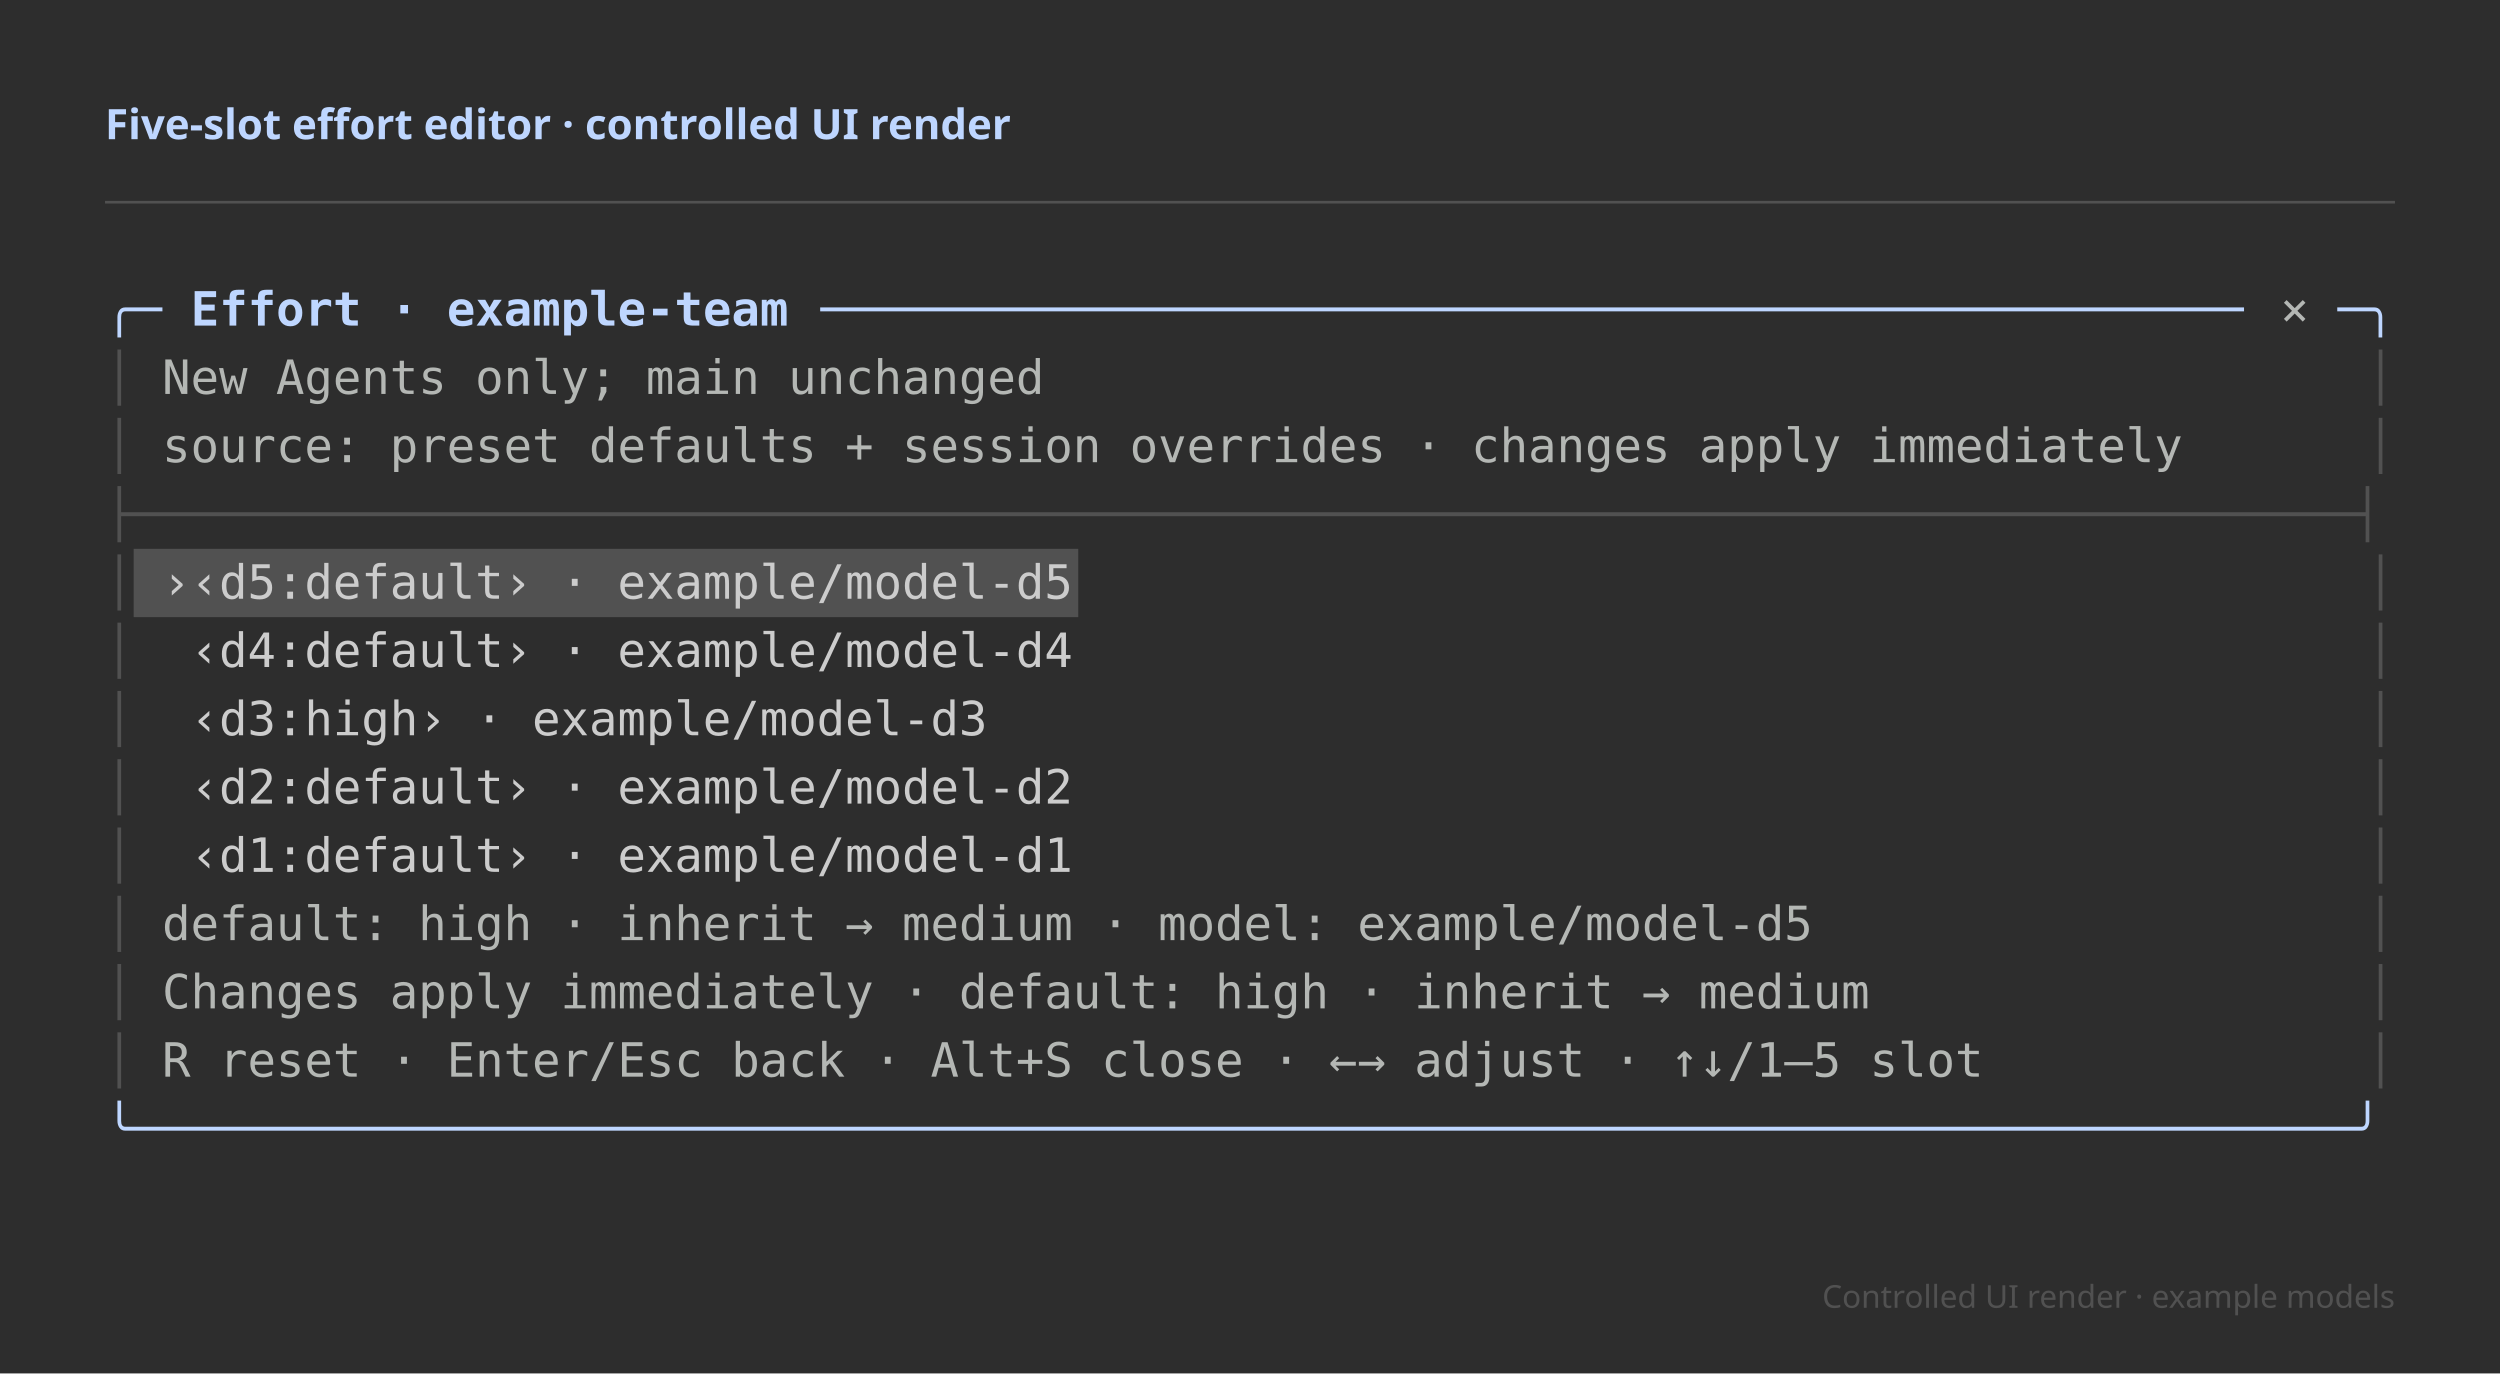
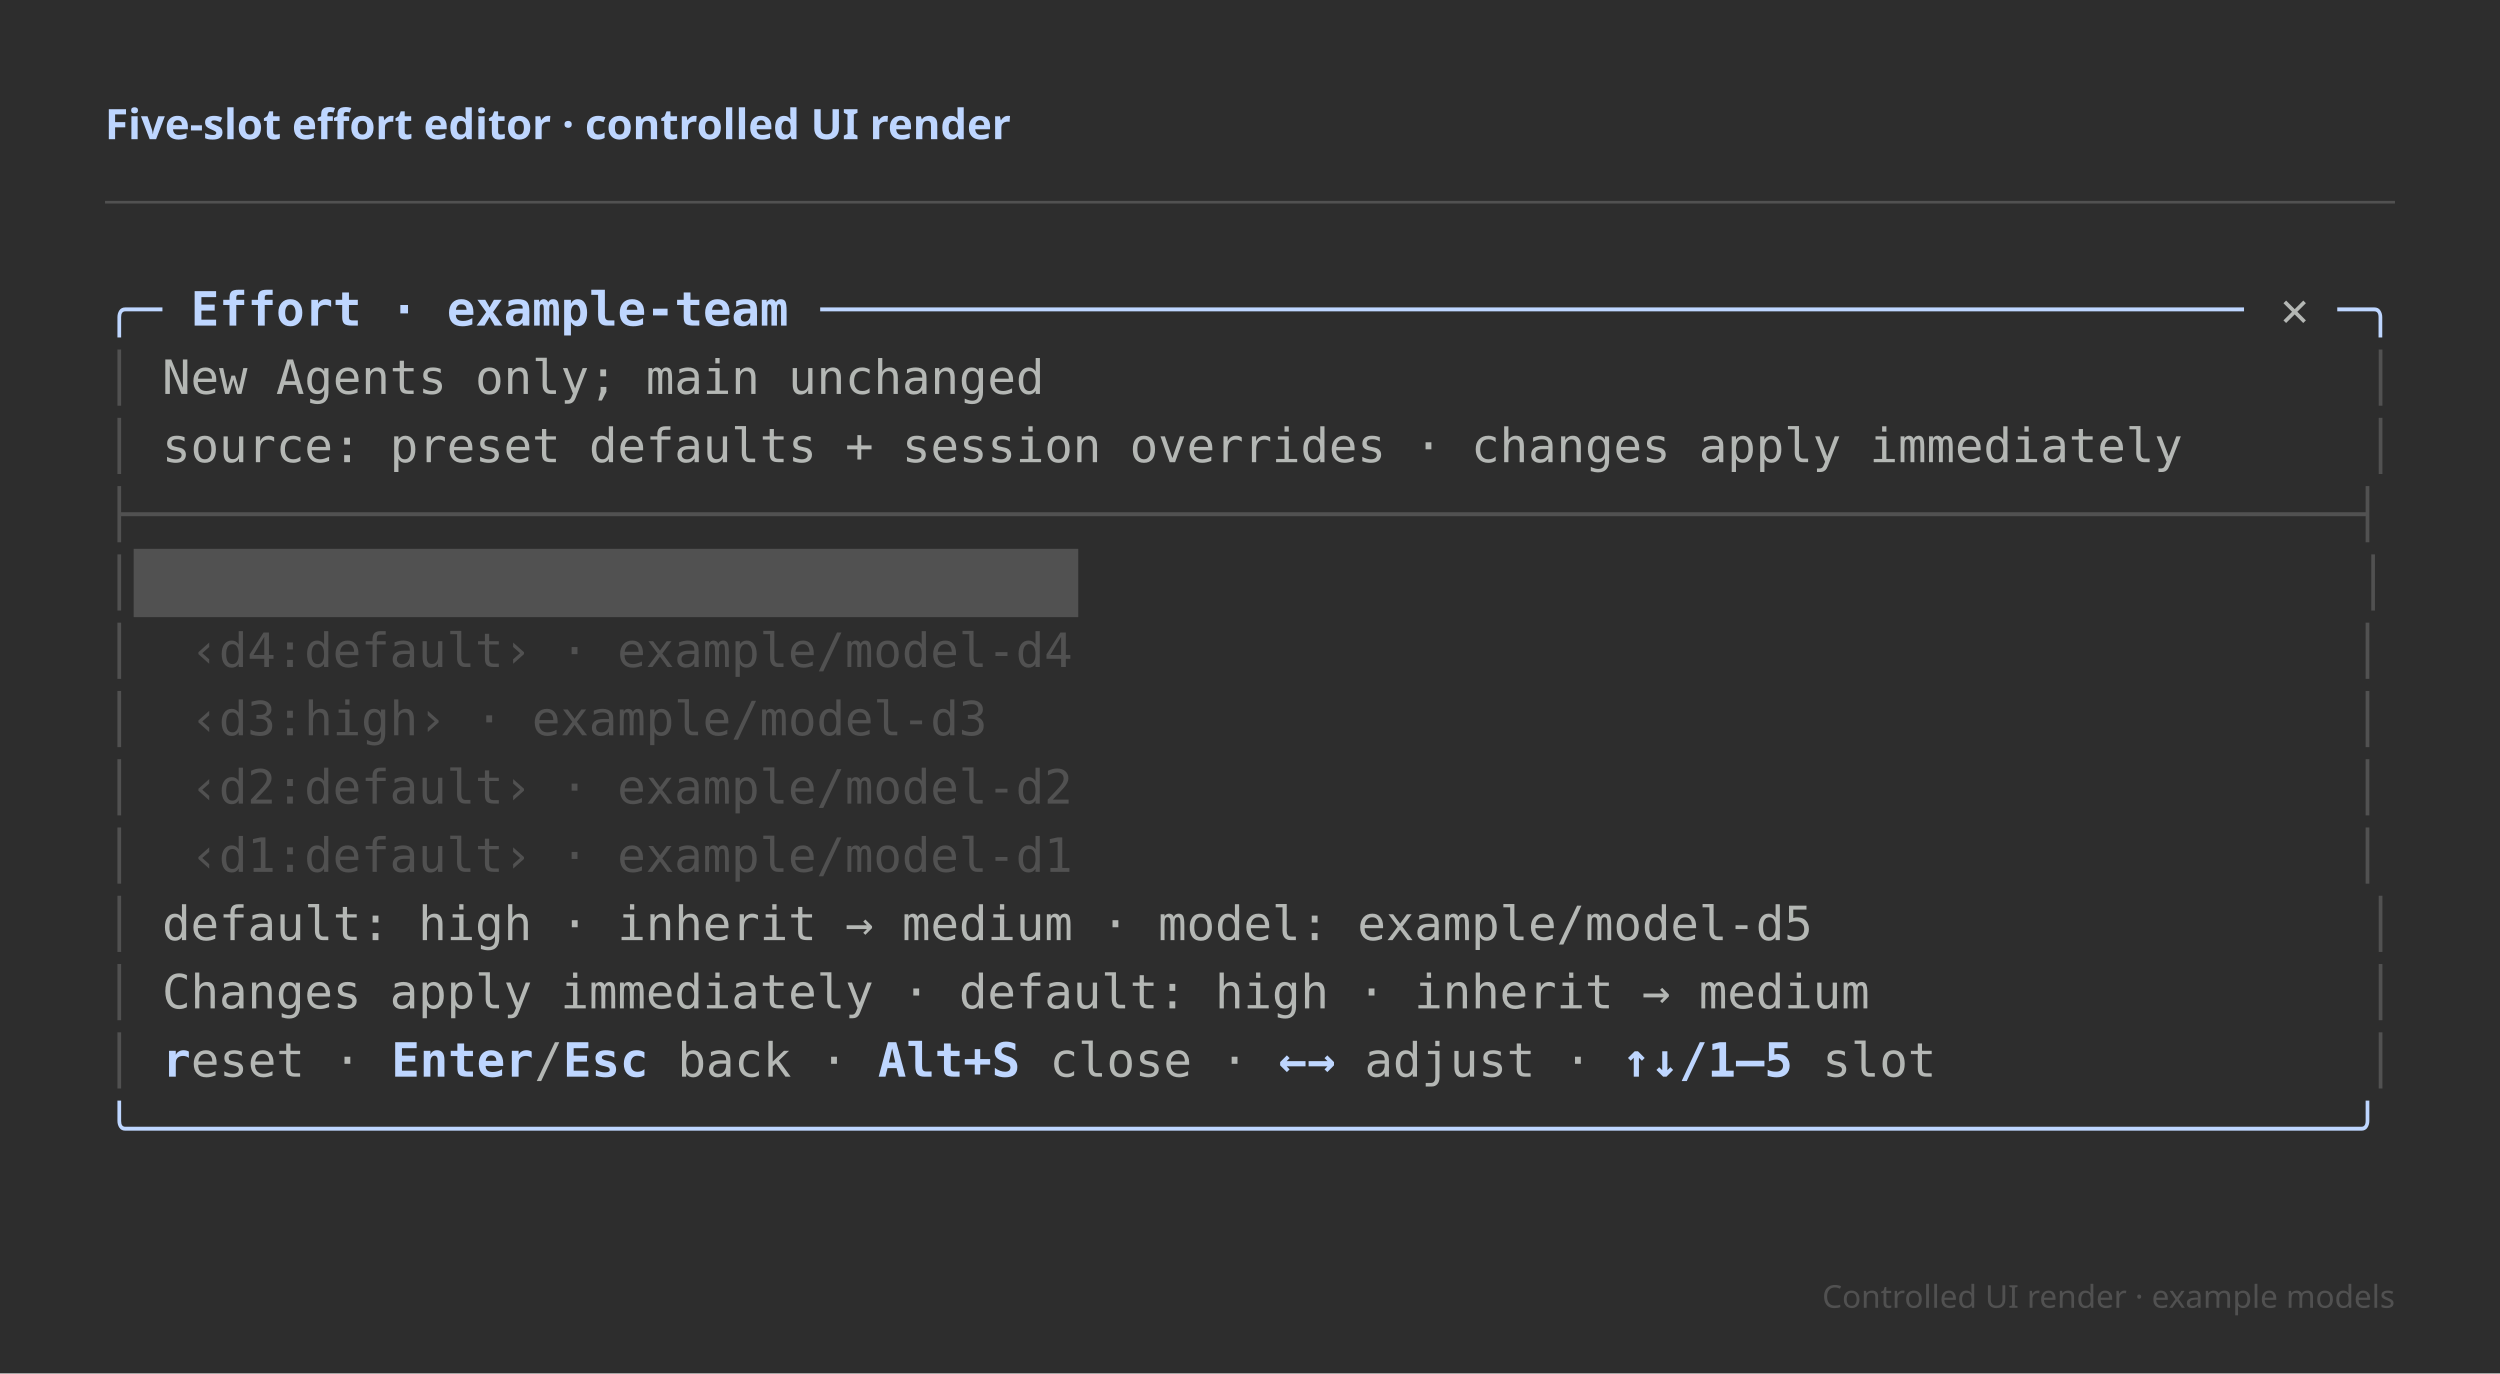
<svg xmlns="http://www.w3.org/2000/svg" width="952" height="523" viewBox="0 0 952 523" role="img" aria-label="Five-slot effort editor · controlled UI render — cropped terminal panel">
  <rect width="952" height="523" fill="#2d2d2d" />
  <text x="40" y="53" fill="#bed6ff" font-family="sans-serif" font-size="16" font-weight="700">Five-slot effort editor · controlled UI render</text>
  <path d="M40 77H912" stroke="#515151" />
  <g font-family="DejaVu Sans Mono, ui-monospace, monospace" font-size="18">
    <text x="40.0" y="124" xml:space="preserve" fill="#bed6ff">╭─</text>
    <text x="61.8" y="124" xml:space="preserve" fill="#bed6ff" font-weight="700"> Effort · example-team </text>
-     <text x="312.5" y="124" xml:space="preserve" fill="#bed6ff">──────────────────────────────────────────────────</text>
-     <text x="868.4" y="124" xml:space="preserve" fill="#b4b7b4">×</text>
+     <text x="312.5" y="124" xml:space="preserve" fill="#bed6ff">────────────────────────────────────────────────── </text>
+     <text x="868.4" y="124" xml:space="preserve" fill="#b4b7b4">✕ </text>
    <text x="890.2" y="124" xml:space="preserve" fill="#bed6ff">─╮</text>
    <text x="40.0" y="150" xml:space="preserve" fill="#515151">│</text>
-     <text x="50.9" y="150" xml:space="preserve" fill="#b4b7b4"> New Agents only; main unchanged</text>
+     <text x="50.9" y="150" xml:space="preserve" fill="#b4b7b4"> New Agents only; main unchanged                                              </text>
    <text x="901.1" y="150" xml:space="preserve" fill="#515151">│</text>
    <text x="40.0" y="176" xml:space="preserve" fill="#515151">│</text>
-     <text x="50.9" y="176" xml:space="preserve" fill="#b4b7b4"> source: preset defaults + session overrides · changes apply immediately</text>
+     <text x="50.9" y="176" xml:space="preserve" fill="#b4b7b4"> source: preset defaults + session overrides · changes apply immediately      </text>
    <text x="901.1" y="176" xml:space="preserve" fill="#515151">│</text>
    <text x="40.0" y="202" xml:space="preserve" fill="#515151">├──────────────────────────────────────────────────────────────────────────────┤</text>
    <rect x="50.9" y="209" width="359.7" height="26" fill="#515151" />
    <text x="40.0" y="228" xml:space="preserve" fill="#515151">│</text>
-     <text x="50.9" y="228" xml:space="preserve" fill="#cccccc"> ›‹d5:default› · example/model-d5</text>
-     <text x="901.1" y="228" xml:space="preserve" fill="#515151">│</text>
-     <text x="40.0" y="254" xml:space="preserve" fill="#515151">│</text>
-     <text x="50.9" y="254" xml:space="preserve" fill="#cccccc">  ‹d4:default› · example/model-d4                                             </text>
-     <text x="901.1" y="254" xml:space="preserve" fill="#515151">│</text>
-     <text x="40.0" y="280" xml:space="preserve" fill="#515151">│</text>
-     <text x="50.9" y="280" xml:space="preserve" fill="#cccccc">  ‹d3:high› · example/model-d3                                                </text>
-     <text x="901.1" y="280" xml:space="preserve" fill="#515151">│</text>
-     <text x="40.0" y="306" xml:space="preserve" fill="#515151">│</text>
-     <text x="50.9" y="306" xml:space="preserve" fill="#cccccc">  ‹d2:default› · example/model-d2                                             </text>
-     <text x="901.1" y="306" xml:space="preserve" fill="#515151">│</text>
-     <text x="40.0" y="332" xml:space="preserve" fill="#515151">│</text>
-     <text x="50.9" y="332" xml:space="preserve" fill="#cccccc">  ‹d1:default› · example/model-d1                                             </text>
-     <text x="901.1" y="332" xml:space="preserve" fill="#515151">│</text>
+     <text x="50.9" y="228" xml:space="preserve" fill="#515151"> ›‹d5:default› · example/model-d5</text>
+     <text x="410.6" y="228" xml:space="preserve" fill="#515151">                                             │</text>
+     <text x="40.0" y="254" xml:space="preserve" fill="#515151">│  ‹d4:default› · example/model-d4                                             │</text>
+     <text x="40.0" y="280" xml:space="preserve" fill="#515151">│  ‹d3:high› · example/model-d3                                                │</text>
+     <text x="40.0" y="306" xml:space="preserve" fill="#515151">│  ‹d2:default› · example/model-d2                                             │</text>
+     <text x="40.0" y="332" xml:space="preserve" fill="#515151">│  ‹d1:default› · example/model-d1                                             │</text>
    <text x="40.0" y="358" xml:space="preserve" fill="#515151">│</text>
-     <text x="50.9" y="358" xml:space="preserve" fill="#b4b7b4"> default: high · inherit → medium · model: example/model-d5</text>
+     <text x="50.9" y="358" xml:space="preserve" fill="#b4b7b4"> default: high · inherit → medium · model: example/model-d5                   </text>
    <text x="901.1" y="358" xml:space="preserve" fill="#515151">│</text>
    <text x="40.0" y="384" xml:space="preserve" fill="#515151">│</text>
-     <text x="50.9" y="384" xml:space="preserve" fill="#b4b7b4"> Changes apply immediately · default: high · inherit → medium</text>
+     <text x="50.9" y="384" xml:space="preserve" fill="#b4b7b4"> Changes apply immediately · default: high · inherit → medium                 </text>
    <text x="901.1" y="384" xml:space="preserve" fill="#515151">│</text>
    <text x="40.0" y="410" xml:space="preserve" fill="#515151">│</text>
-     <text x="50.9" y="410" xml:space="preserve" fill="#b4b7b4"> R reset · Enter/Esc back · Alt+S close · ←→ adjust · ↑↓/1–5 slot</text>
+     <text x="50.9" y="410" xml:space="preserve" fill="#b4b7b4"> </text>
+     <text x="61.8" y="410" xml:space="preserve" fill="#bed6ff" font-weight="700">r</text>
+     <text x="72.7" y="410" xml:space="preserve" fill="#b4b7b4">eset · </text>
+     <text x="149.0" y="410" xml:space="preserve" fill="#bed6ff" font-weight="700">Enter</text>
+     <text x="203.5" y="410" xml:space="preserve" fill="#b4b7b4">/</text>
+     <text x="214.4" y="410" xml:space="preserve" fill="#bed6ff" font-weight="700">Esc</text>
+     <text x="247.1" y="410" xml:space="preserve" fill="#bed6ff"> </text>
+     <text x="258.0" y="410" xml:space="preserve" fill="#b4b7b4">back · </text>
+     <text x="334.3" y="410" xml:space="preserve" fill="#bed6ff" font-weight="700">Alt+S</text>
+     <text x="388.8" y="410" xml:space="preserve" fill="#bed6ff"> </text>
+     <text x="399.7" y="410" xml:space="preserve" fill="#b4b7b4">close · </text>
+     <text x="486.9" y="410" xml:space="preserve" fill="#bed6ff" font-weight="700">←→</text>
+     <text x="508.7" y="410" xml:space="preserve" fill="#bed6ff"> </text>
+     <text x="519.6" y="410" xml:space="preserve" fill="#b4b7b4">adjust · </text>
+     <text x="617.7" y="410" xml:space="preserve" fill="#bed6ff" font-weight="700">↑↓/1–5</text>
+     <text x="683.1" y="410" xml:space="preserve" fill="#bed6ff"> </text>
+     <text x="694.0" y="410" xml:space="preserve" fill="#b4b7b4">slot               </text>
    <text x="901.1" y="410" xml:space="preserve" fill="#515151">│</text>
    <text x="40.0" y="436" xml:space="preserve" fill="#bed6ff">╰──────────────────────────────────────────────────────────────────────────────╯</text>
  </g>
  <text x="912" y="498" text-anchor="end" fill="#515151" font-family="sans-serif" font-size="12">Controlled UI render · example models</text>
</svg>
